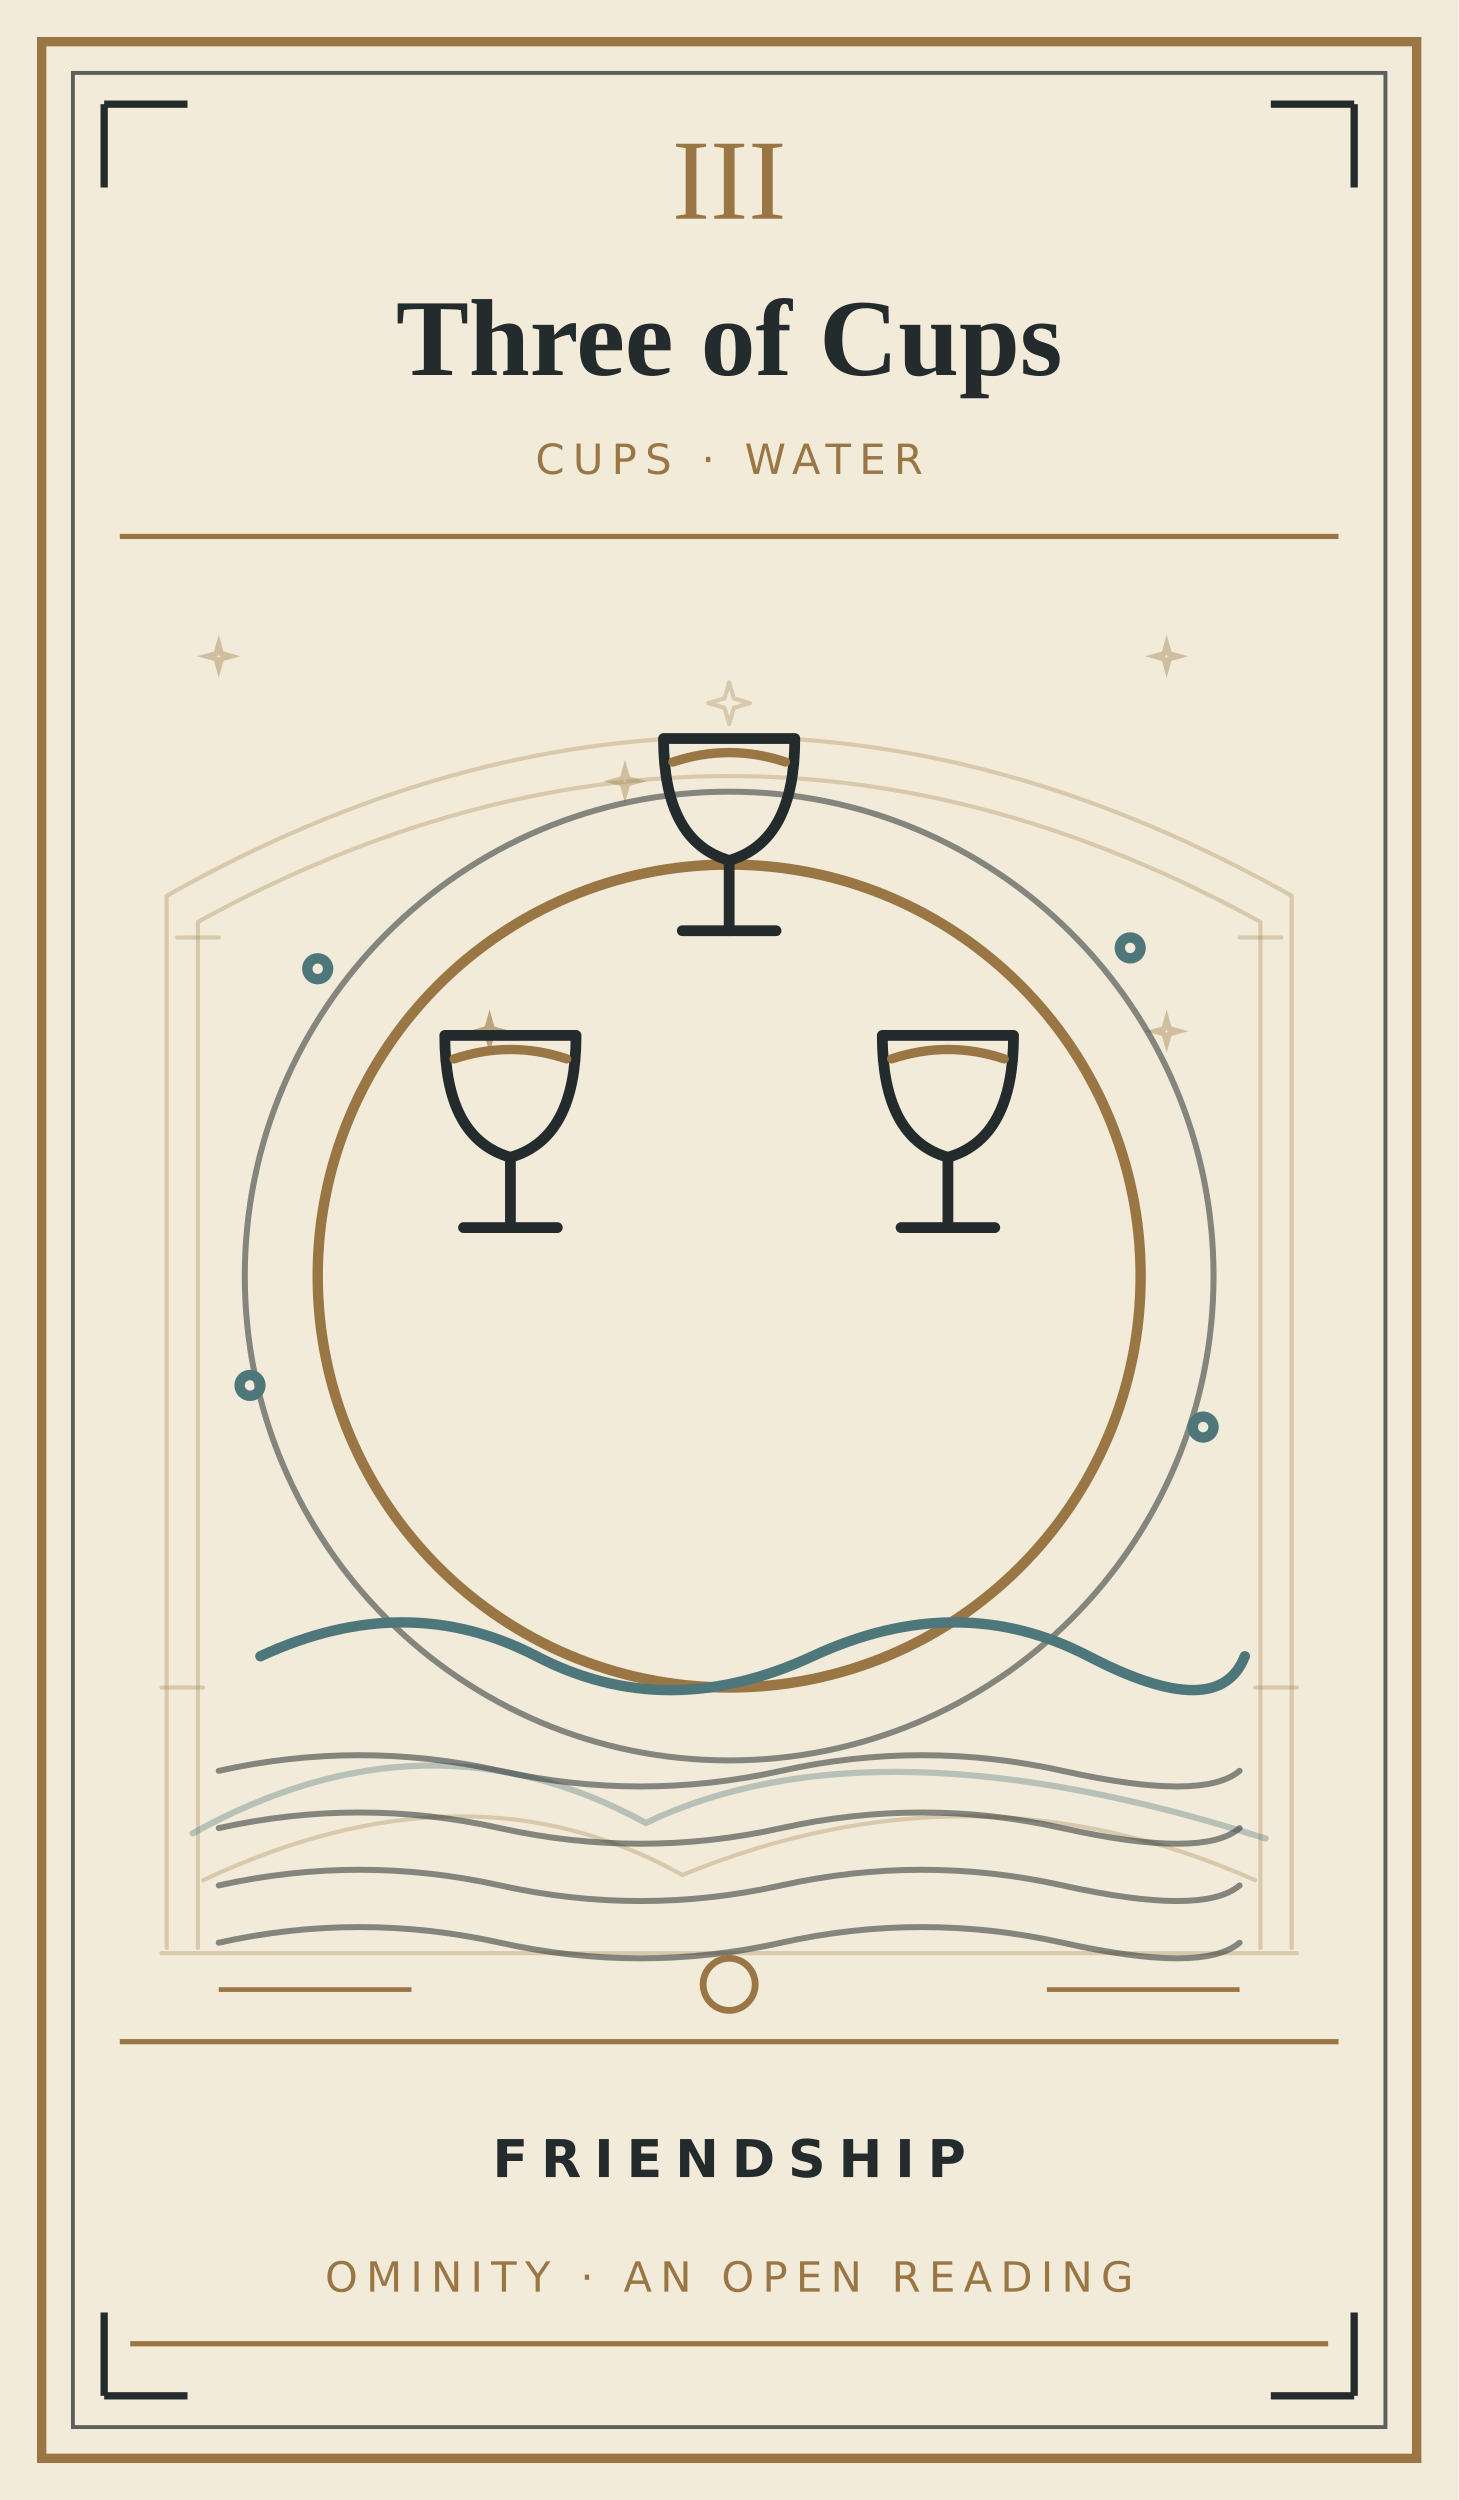
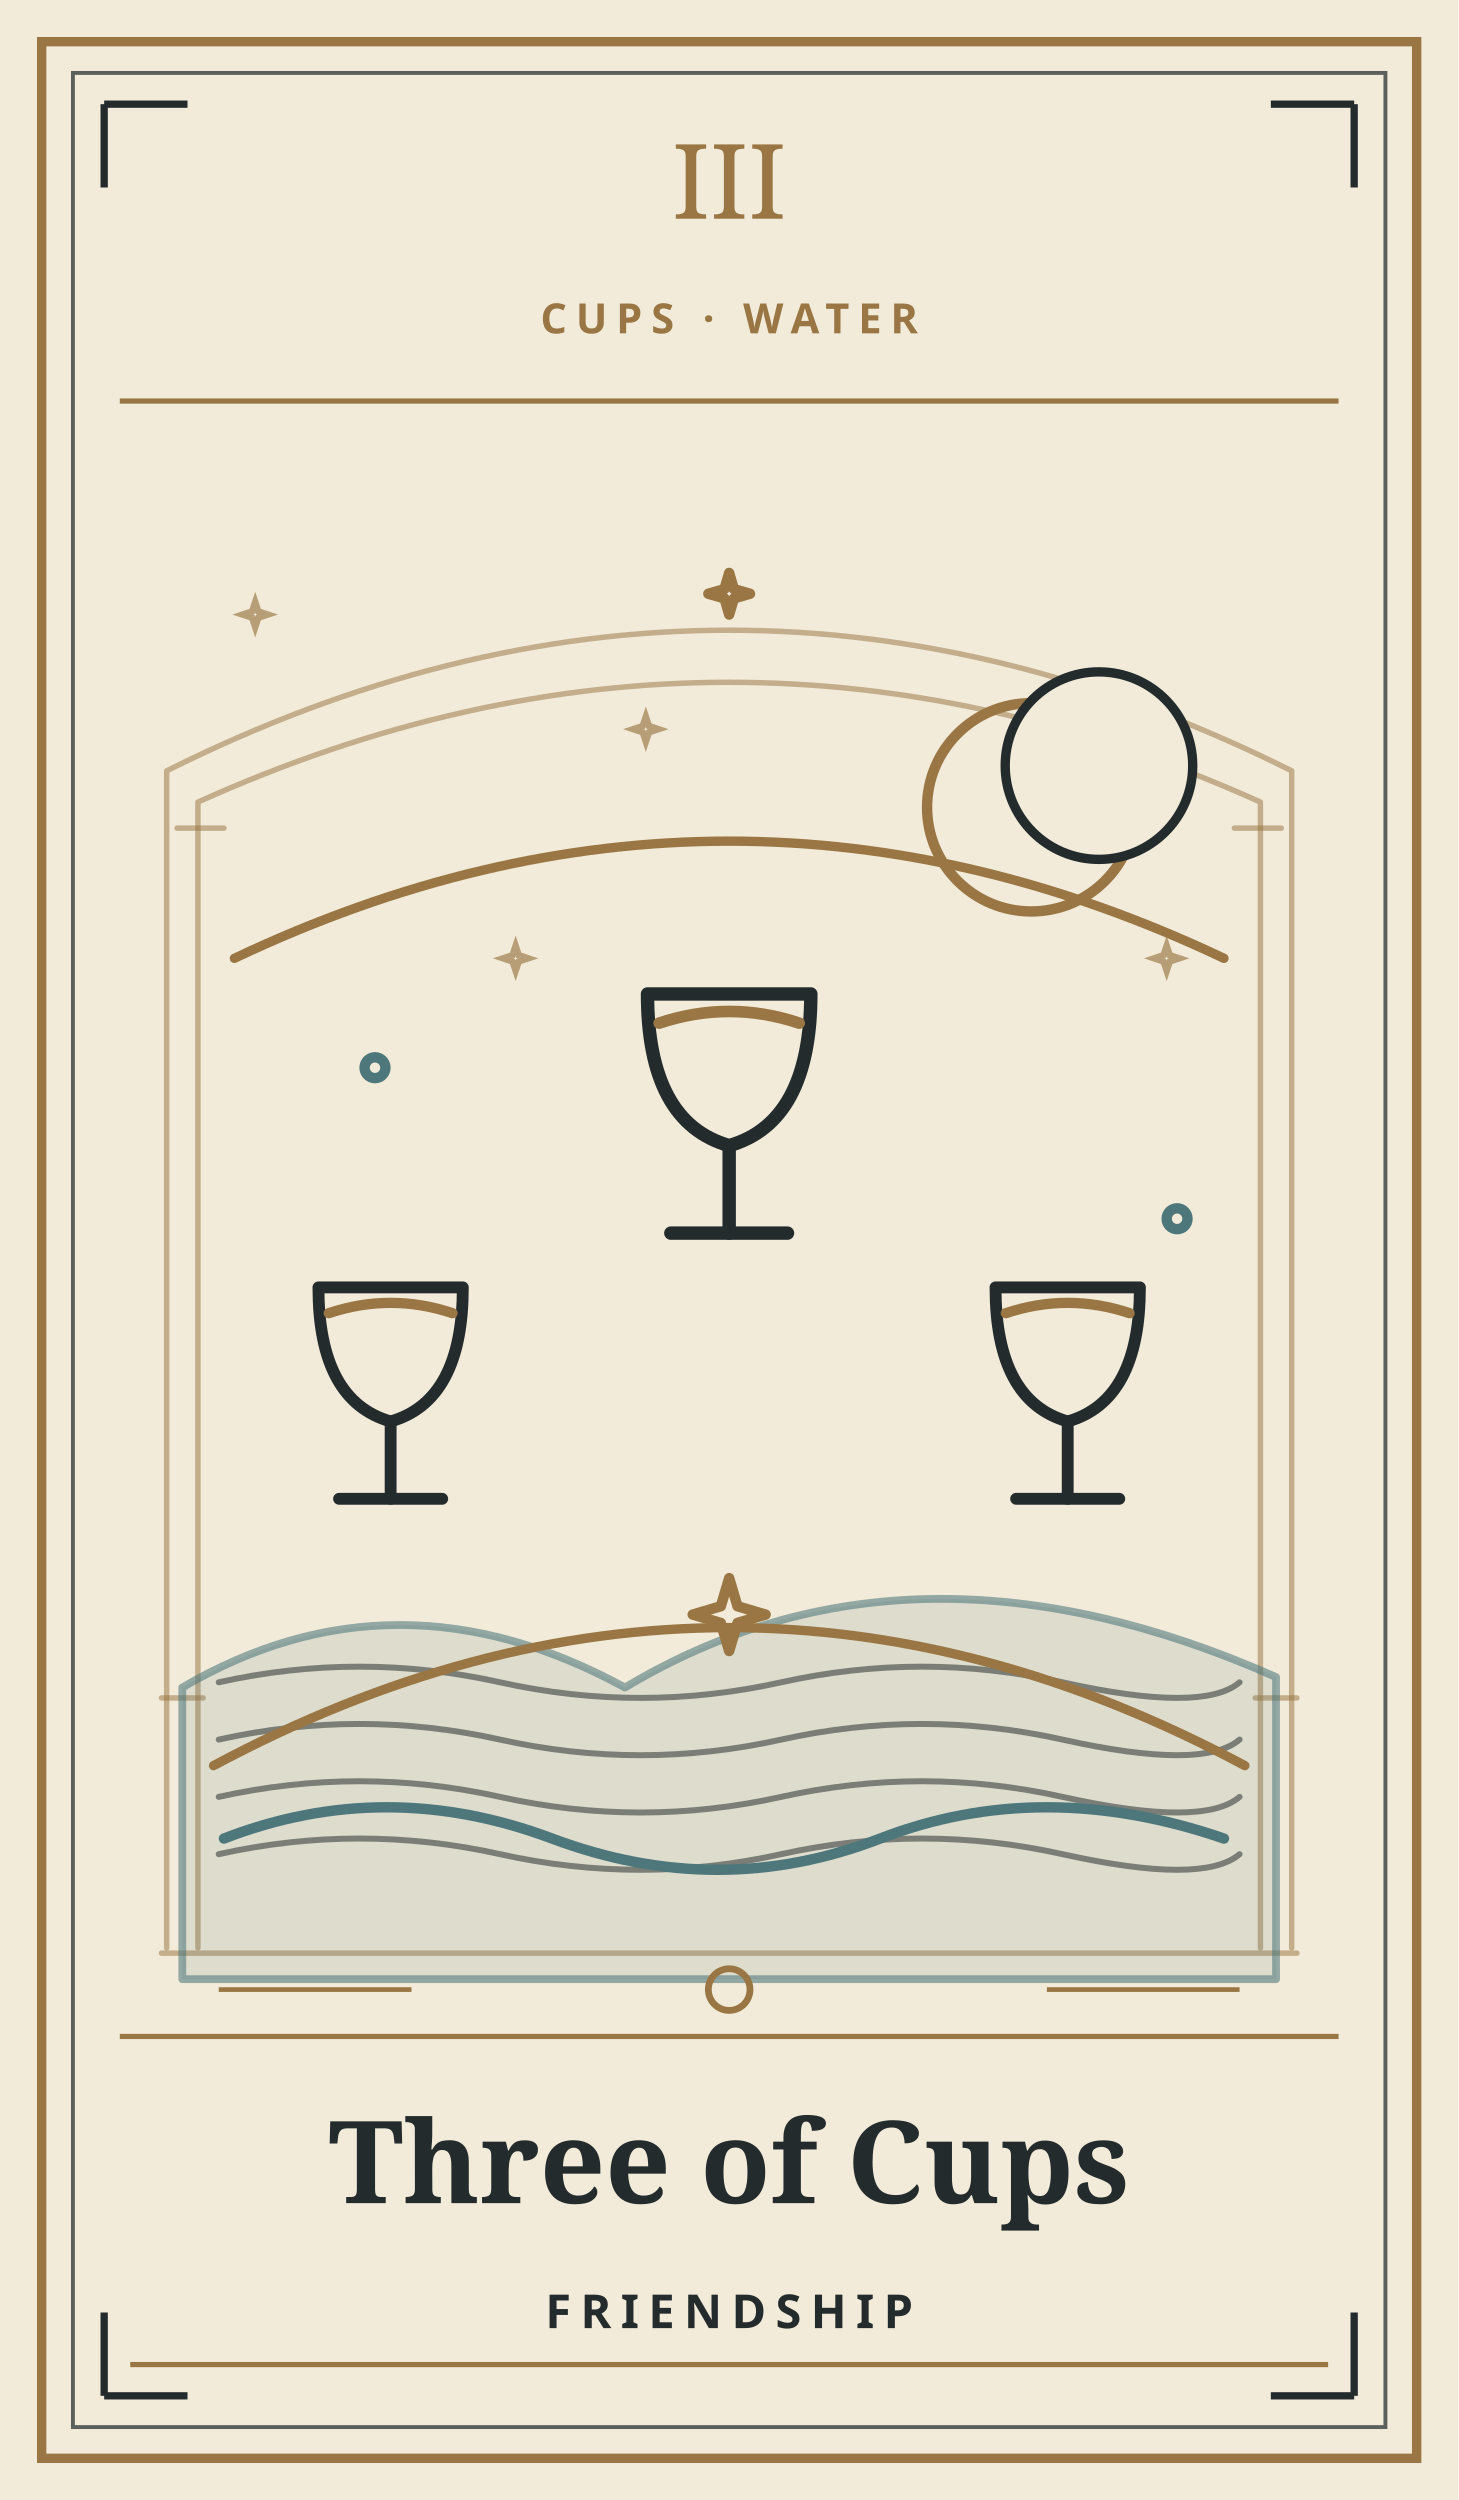
<svg xmlns="http://www.w3.org/2000/svg" width="280" height="480" viewBox="0 0 280 480" role="img" aria-labelledby="title description">
  <style>
.ink{fill:none;stroke:#232b2d;stroke-width:2.3;stroke-linecap:round;stroke-linejoin:round}
.fine{fill:none;stroke:#232b2d;stroke-opacity:.53;stroke-width:1.15;stroke-linecap:round;stroke-linejoin:round}
.gold{fill:none;stroke:#997643;stroke-width:2;stroke-linecap:round;stroke-linejoin:round}
- .faint{fill:none;stroke:#997643;stroke-opacity:.38;stroke-width:1}
+ .faint{fill:none;stroke:#997643;stroke-opacity:.66;stroke-width:1.25}
+ .inkfill{fill:#232b2d;stroke:#232b2d;stroke-width:1}
+ .distant{fill:#4e777c;fill-opacity:.13;stroke:#4e777c;stroke-opacity:.58;stroke-width:1.5;stroke-linejoin:round}
+ .terrain{fill:none;stroke:#4e777c;stroke-opacity:.76;stroke-width:1.9;stroke-linecap:round;stroke-linejoin:round}
+ .halo{fill:#997643;fill-opacity:.10;stroke:#997643;stroke-width:1.25}
+ .cloud{fill:none;stroke:#232b2d;stroke-opacity:.32;stroke-width:1.3;stroke-linecap:round}
+ .wind{fill:none;stroke:#4e777c;stroke-opacity:.60;stroke-width:1.1;stroke-linecap:round}
+ .hands{fill:none;stroke:#232b2d;stroke-width:2.4;stroke-linecap:round;stroke-linejoin:round}
+ .arch{fill:none;stroke:#997643;stroke-width:1.8;stroke-linecap:round;stroke-linejoin:round}
+ .tension{fill:none;stroke:#4e777c;stroke-opacity:.55;stroke-width:1.5;stroke-linecap:round}
+ .bridge{fill:none;stroke:#997643;stroke-width:2.3;stroke-linecap:round}
+ .ridge{fill:none;stroke:#232b2d;stroke-opacity:.46;stroke-width:1.6;stroke-linejoin:round}
+ .motion{fill:none;stroke:#4e777c;stroke-opacity:.54;stroke-width:2;stroke-linecap:round}
+ .beast{fill:#4e777c;fill-opacity:.23;stroke:#232b2d;stroke-width:1.8;stroke-linejoin:round}
+ .regalia{fill:#997643;fill-opacity:.25;stroke:#997643;stroke-width:1.6;stroke-linejoin:round}
+ .petal{fill:#f2ebd9;stroke:#4e777c;stroke-width:1.5}
.wash{fill:#4e777c;fill-opacity:.11;stroke:#232b2d;stroke-width:1.8;stroke-linejoin:round}
.column{fill:#f2ebd9;stroke:#232b2d;stroke-width:2.1}
.sun{fill:#997643;fill-opacity:.2;stroke:#997643;stroke-width:2}
.paperfill{fill:#f2ebd9;stroke:#232b2d;stroke-width:1.8}
.lantern{fill:#997643;fill-opacity:.35;stroke:#232b2d;stroke-width:2}
.vine{fill:none;stroke:#4e777c;stroke-width:2;stroke-linecap:round;stroke-linejoin:round}
.water{fill:none;stroke:#4e777c;stroke-width:2;stroke-linecap:round}
.chain{fill:none;stroke:#997643;stroke-width:3;stroke-dasharray:4 4}
.lightning{fill:none;stroke:#4e777c;stroke-width:7;stroke-linecap:square;stroke-linejoin:miter}
- .ghost{fill:none;stroke:#997643;stroke-opacity:.29;stroke-width:.8;stroke-linecap:round;stroke-linejoin:round}
- .landscape{fill:none;stroke:#4e777c;stroke-opacity:.36;stroke-width:1.2;stroke-linecap:round}
- .hatch{fill:none;stroke:#232b2d;stroke-opacity:.25;stroke-width:.8;stroke-linecap:round}
- .label{font:600 10px 'DejaVu Sans',sans-serif;letter-spacing:2.5px;fill:#232b2d;text-anchor:middle}
- .number{font:22px Georgia,'Times New Roman',serif;fill:#997643;text-anchor:middle}
- .title{font:600 21px Georgia,'Times New Roman',serif;fill:#232b2d;text-anchor:middle}
- .small{font:8px 'DejaVu Sans',sans-serif;letter-spacing:1.6px;fill:#997643;text-anchor:middle}
+ .ghost{fill:none;stroke:#997643;stroke-opacity:.52;stroke-width:1.05;stroke-linecap:round;stroke-linejoin:round}
+ .landscape{fill:none;stroke:#4e777c;stroke-opacity:.58;stroke-width:1.5;stroke-linecap:round}
+ .hatch{fill:none;stroke:#232b2d;stroke-opacity:.42;stroke-width:1;stroke-linecap:round}
</style>
  <rect width="280" height="480" fill="#f2ebd9" />
  <rect x="8" y="8" width="264" height="464" fill="none" stroke="#997643" stroke-width="1.8" />
  <rect x="14" y="14" width="252" height="452" fill="none" stroke="#232b2d" stroke-width=".75" opacity=".72" />
-   <path d="M23 103H257M23 392H257M25 450H255" stroke="#997643" stroke-width="1" />
+   <path d="M23 77H257M23 391H257M25 454H255" stroke="#997643" stroke-width="1" />
  <path d="M20 20L36 20M20 20L20 36M260 20L244 20M260 20L260 36M20 460L36 460M20 460L20 444M260 460L244 460M260 460L260 444" stroke="#232b2d" stroke-width="1.4" />
-   <text class="number" x="140" y="42">III</text>
-   <text class="title" x="140" y="72">Three of Cups</text>
-   <text class="small" x="140" y="91">CUPS · WATER</text>
+   <text class="number" x="140" y="42" font-family="Noto Serif" font-size="20" font-weight="400" fill="#997643" text-anchor="middle">III</text>
+   <text class="small" x="140" y="64" font-family="Noto Sans" font-size="8" font-weight="600" letter-spacing="1.7" fill="#997643" text-anchor="middle">CUPS · WATER</text>
  <g clip-path="url(#window)">
-     <path class="ghost" d="M32 374V172Q140 111 248 172V374" />
-     <path class="ghost" d="M38 374V177Q140 121 242 177V374" />
+     <path class="ghost" d="M32 374V148Q140 94 248 148V374" />
+     <path class="ghost" d="M38 374V154Q140 108 242 154V374" />
    <path class="ghost" d="M31 375H249" />
-     <path class="ghost" d="M140 131L140.9 134.1L144 135L140.9 135.9L140 139L139.1 135.9L136 135L139.1 134.1Z" />
-     <path class="ghost" d="M34 180L42 180M238 180L246 180M31 324L39 324M241 324L249 324" />
-     <path class="landscape" d="M37 352Q82 327 124 350Q168 329 243 353" />
-     <path class="ghost" d="M39 361Q90 337 131 360Q187 337 241 361" />
-     <path class="faint" d="M224 195.7L224.5 197.5L226.3 198L224.5 198.5L224 200.3L223.5 198.5L221.7 198L223.5 197.5Z" />
-     <path class="faint" d="M42 123.7L42.5 125.5L44.3 126L42.5 126.5L42 128.3L41.5 126.5L39.7 126L41.5 125.5Z" />
-     <path class="faint" d="M94 195.7L94.5 197.5L96.3 198L94.5 198.5L94 200.3L93.5 198.5L91.7 198L93.5 197.5Z" />
-     <path class="faint" d="M120 147.7L120.5 149.5L122.3 150L120.5 150.5L120 152.3L119.5 150.5L117.7 150L119.5 149.5Z" />
-     <path class="faint" d="M224 123.7L224.5 125.5L226.3 126L224.5 126.5L224 128.3L223.5 126.5L221.7 126L223.5 125.5Z" />
-     <path class="faint" d="M94 195.7L94.5 197.5L96.3 198L94.5 198.5L94 200.3L93.5 198.5L91.7 198L93.5 197.5Z" />
-     <circle class="gold" cx="140" cy="245" r="79" />
-     <circle class="fine" cx="140" cy="245" r="93" />
-     <path class="fine" d="M42 340 Q69 334 96 340 T150 340 T204 340 T238 340" />
-     <path class="fine" d="M42 351 Q69 345 96 351 T150 351 T204 351 T238 351" />
-     <path class="fine" d="M42 362 Q69 356 96 362 T150 362 T204 362 T238 362" />
-     <path class="fine" d="M42 373 Q69 367 96 373 T150 373 T204 373 T238 373" />
-     <path class="water" d="M50 318Q78 305 103 318T156 318T209 318T239 318" />
-     <circle class="water" cx="61" cy="186" r="2" />
-     <circle class="water" cx="217" cy="182" r="2" />
-     <circle class="water" cx="48" cy="266" r="2" />
-     <circle class="water" cx="231" cy="274" r="2" />
-     <g transform="translate(140 158) scale(0.9)">
+     <path class="gold" d="M140 110L140.9 113.1L144 114L140.9 114.9L140 118L139.1 114.9L136 114L139.1 113.1Z" />
+     <path class="ghost" d="M34 159H43M237 159H246M31 326H39M241 326H249" />
+     <path class="faint" d="M224 181.6L224.6 183.4L226.4 184L224.6 184.6L224 186.4L223.4 184.6L221.6 184L223.4 183.4Z" />
+     <path class="faint" d="M49 115.6L49.6 117.4L51.4 118L49.6 118.6L49 120.4L48.4 118.6L46.6 118L48.4 117.4Z" />
+     <path class="faint" d="M99 181.6L99.6 183.4L101.4 184L99.6 184.6L99 186.4L98.4 184.6L96.6 184L98.4 183.4Z" />
+     <path class="faint" d="M124 137.6L124.6 139.4L126.4 140L124.6 140.6L124 142.4L123.4 140.6L121.6 140L123.4 139.4Z" />
+     <circle class="gold" cx="198" cy="155" r="20" />
+     <circle class="paperfill" cx="211" cy="147" r="18" />
+     <path class="distant" d="M35 324Q76 300 120 324Q175 291 245 322V380H35Z" />
+     <path class="fine" d="M42 323 Q69 317 96 323 T150 323 T204 323 T238 323" />
+     <path class="fine" d="M42 334 Q69 328 96 334 T150 334 T204 334 T238 334" />
+     <path class="fine" d="M42 345 Q69 339 96 345 T150 345 T204 345 T238 345" />
+     <path class="fine" d="M42 356 Q69 350 96 356 T150 356 T204 356 T238 356" />
+     <path class="water" d="M43 353Q74 341 106 353T169 353T235 353" />
+     <circle class="water" cx="72" cy="205" r="2" />
+     <circle class="water" cx="226" cy="234" r="2" />
+     <path class="arch" d="M41 339Q140 286 239 339M45 184Q140 139 235 184" />
+     <path class="gold" d="M140 303L141.6 308.4L147 310L141.6 311.6L140 317L138.4 311.6L133 310L138.4 308.4Z" />
+     <g transform="translate(75 265) scale(0.99)">
      <path class="ink" d="M-14 -18 Q-14 4 0 8 Q14 4 14 -18Z" />
      <path class="gold" d="M-12 -13 Q0 -17 12 -13" />
      <path class="ink" d="M0 8L0 23" />
      <path class="ink" d="M-10 23L10 23" />
    </g>
-     <g transform="translate(98 215) scale(0.9)">
+     <g transform="translate(140 211) scale(1.12)">
      <path class="ink" d="M-14 -18 Q-14 4 0 8 Q14 4 14 -18Z" />
      <path class="gold" d="M-12 -13 Q0 -17 12 -13" />
      <path class="ink" d="M0 8L0 23" />
      <path class="ink" d="M-10 23L10 23" />
    </g>
-     <g transform="translate(182 215) scale(0.9)">
+     <g transform="translate(205 265) scale(0.99)">
      <path class="ink" d="M-14 -18 Q-14 4 0 8 Q14 4 14 -18Z" />
      <path class="gold" d="M-12 -13 Q0 -17 12 -13" />
      <path class="ink" d="M0 8L0 23" />
      <path class="ink" d="M-10 23L10 23" />
    </g>
  </g>
  <defs>
    <clipPath id="window">
-       <rect x="24" y="106" width="232" height="282" />
+       <rect x="24" y="79" width="232" height="309" />
    </clipPath>
  </defs>
-   <path d="M42 382L79 382M201 382L238 382" stroke="#997643" stroke-width=".9" />
-   <circle cx="140" cy="381" r="5" fill="none" stroke="#997643" stroke-width="1.3" />
-   <text class="label" x="140" y="418">FRIENDSHIP</text>
-   <text class="small" x="140" y="440">OMINITY · AN OPEN READING</text>
+   <path d="M42 382H79M201 382H238" stroke="#997643" stroke-width=".9" />
+   <circle cx="140" cy="382" r="4" fill="none" stroke="#997643" stroke-width="1.3" />
+   <text class="title" x="140" y="423" font-family="Noto Serif" font-size="22" font-weight="600" fill="#232b2d" text-anchor="middle">Three of Cups</text>
+   <text class="label" x="140" y="447" font-family="Noto Sans" font-size="9" font-weight="600" letter-spacing="1.8" fill="#232b2d" text-anchor="middle">FRIENDSHIP</text>
</svg>
